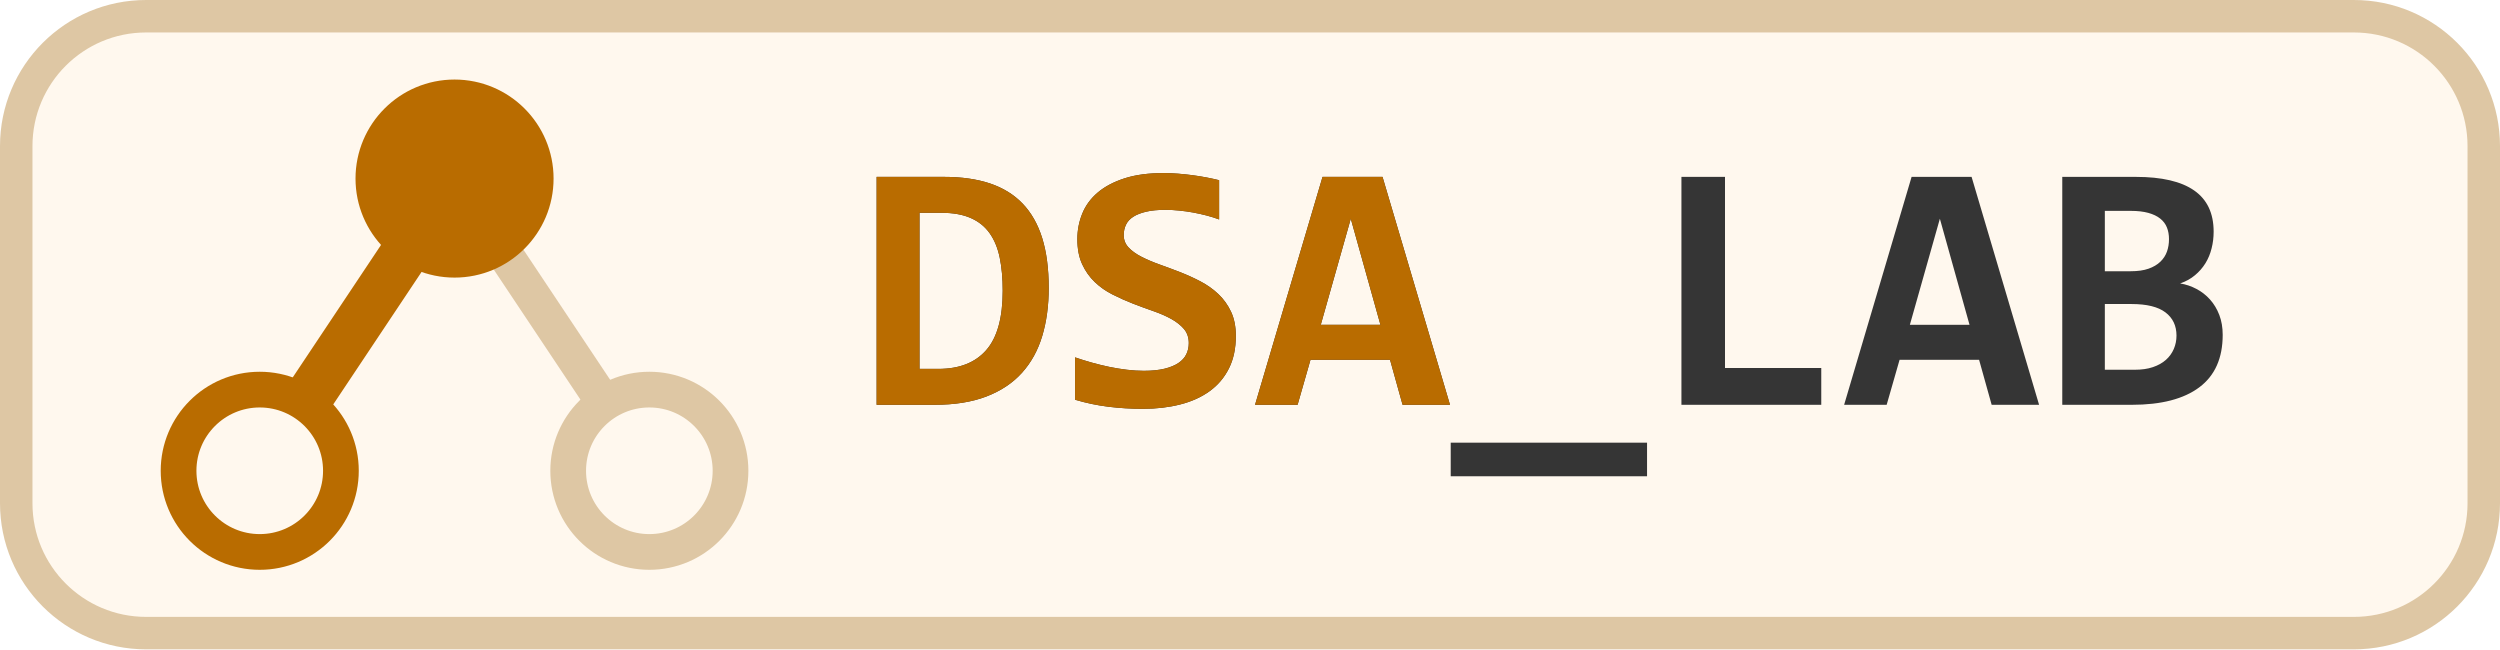
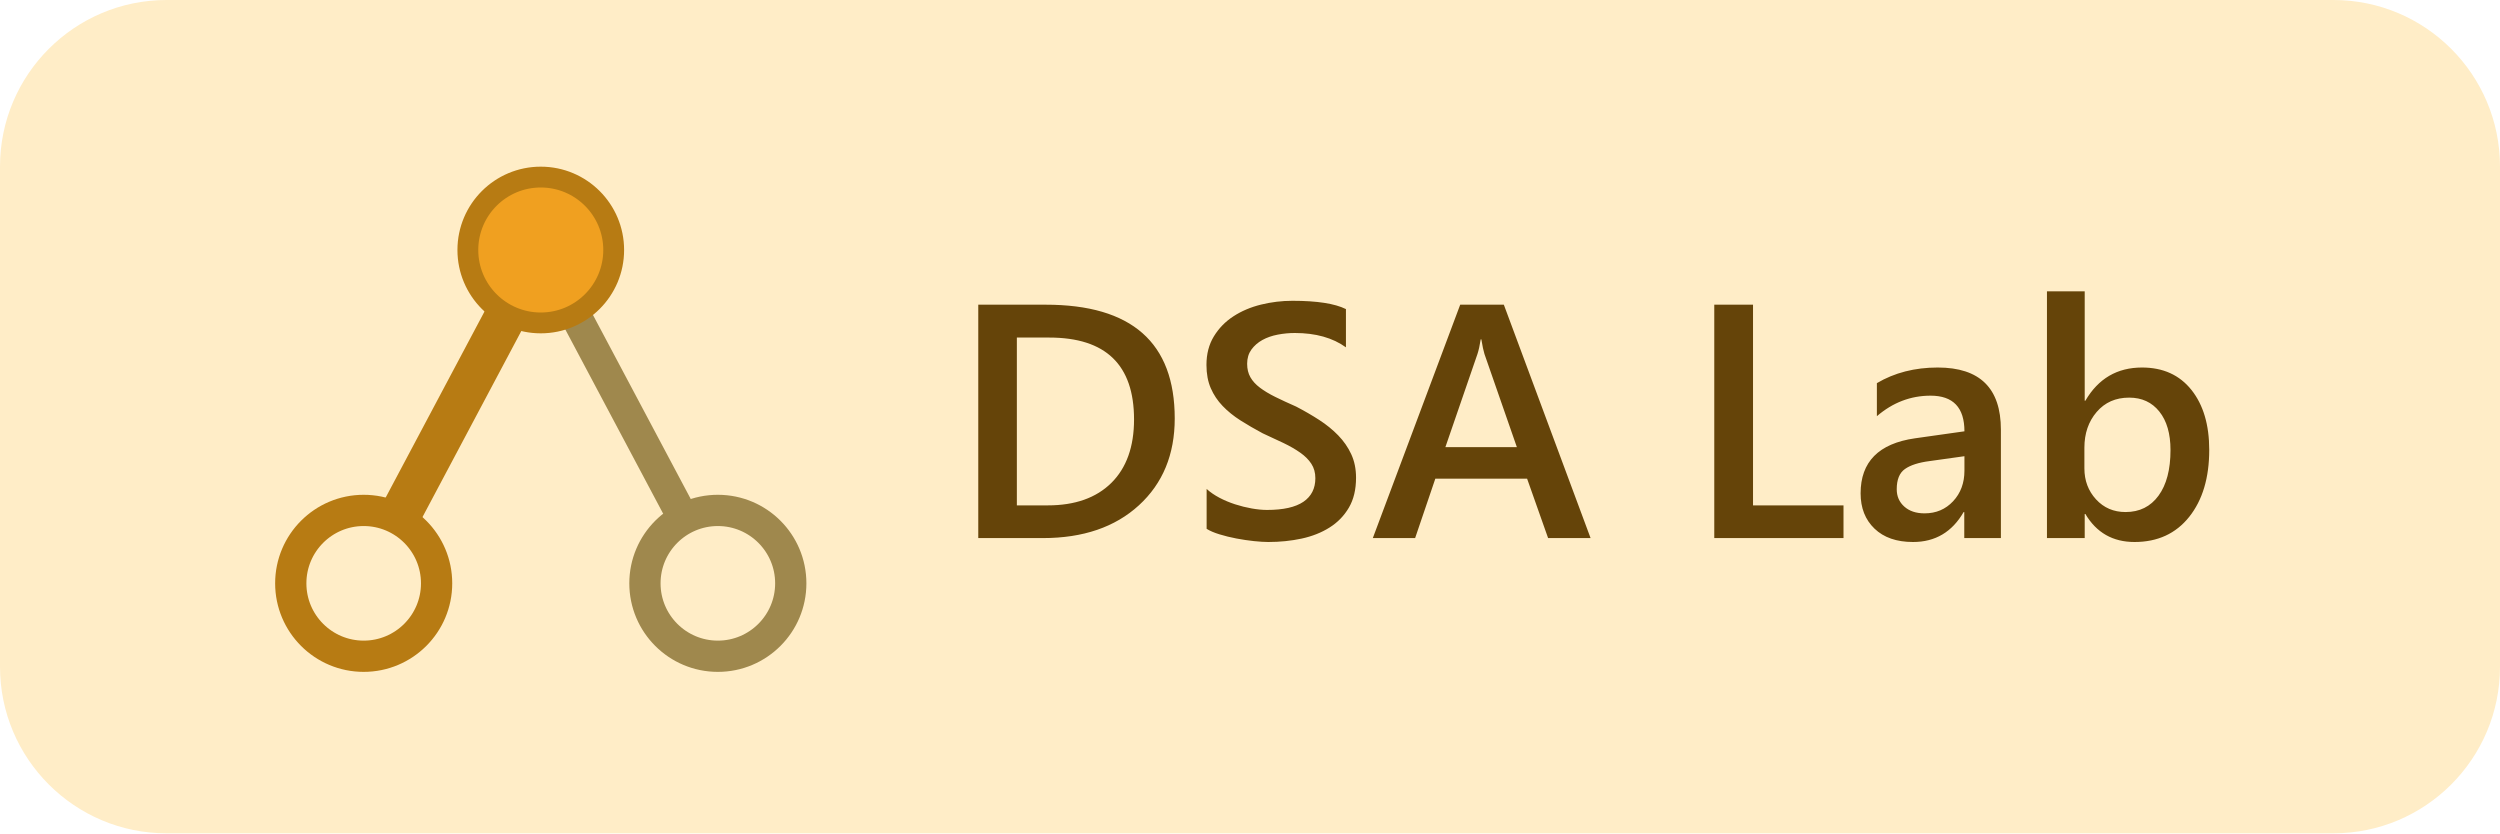
- <svg xmlns="http://www.w3.org/2000/svg" width="77" height="20" viewBox="0 0 77 20" role="img" aria-labelledby="title desc">
-   <rect x=".5" y=".5" width="76" height="19" rx="4" fill="#fff8ee" stroke="#dec7a4" />
-   <g fill="none" stroke="#dec7a4" stroke-width="1.1" stroke-linecap="round">
-     <path d="M14 5.5L8 14.5M14 5.5L20 14.5" />
-     <path d="M14 5.5L8 14.5" stroke="#b96c00" stroke-width="1.5" />
+ <svg xmlns="http://www.w3.org/2000/svg" width="120" height="40" viewBox="0 0 120 40" role="img" aria-labelledby="title desc">
+   <rect width="120" height="40" rx="8" fill="#ffedc7" />
+   <g transform="translate(13.957 8)" stroke-linecap="round" stroke-linejoin="round">
+     <path d="M12 4L3.5 20M12 4L20.5 20" fill="none" stroke="#9f884d" stroke-width="1.5" />
+     <path d="M12 4L3.5 20" fill="none" stroke="#b77b13" stroke-width="2" />
+     <circle cx="12" cy="4" r="3.5" fill="#f0a020" stroke="#b77b13" />
+     <circle cx="3.5" cy="20" r="3.5" fill="#ffedc7" stroke="#b77b13" stroke-width="1.5" />
+     <circle cx="20.5" cy="20" r="3.5" fill="#ffedc7" stroke="#9f884d" stroke-width="1.5" />
  </g>
-   <g stroke="#b96c00" stroke-width="1.1">
-     <circle cx="14" cy="5.5" r="2.5" fill="#b96c00" />
-     <circle cx="8" cy="14.5" r="2.5" fill="#fff8ee" />
-     <circle cx="20" cy="14.5" r="2.5" fill="#fff8ee" stroke="#dec7a4" />
-   </g>
-   <path fill="#353535" d="M32.301 8.869C32.301 9.414 32.234 9.908 32.1 10.352C31.966 10.796 31.756 11.174 31.471 11.488C31.187 11.801 30.822 12.043 30.378 12.213C29.934 12.383 29.403 12.468 28.783 12.468L27 12.468L27 5.448L29.079 5.448C29.616 5.448 30.086 5.515 30.489 5.649C30.891 5.784 31.227 5.99 31.496 6.27C31.764 6.549 31.966 6.904 32.1 7.333C32.234 7.763 32.301 8.275 32.301 8.869ZM30.883 8.955C30.883 8.576 30.853 8.237 30.792 7.94C30.731 7.643 30.628 7.391 30.483 7.186C30.338 6.98 30.144 6.823 29.9 6.716C29.657 6.608 29.354 6.554 28.993 6.554L28.321 6.554L28.321 11.362L28.901 11.362C29.549 11.362 30.042 11.168 30.378 10.781C30.715 10.395 30.883 9.786 30.883 8.955ZM38.064 10.346C38.064 10.73 37.994 11.063 37.852 11.345C37.711 11.628 37.513 11.862 37.259 12.046C37.005 12.231 36.702 12.368 36.351 12.457C36 12.547 35.617 12.592 35.202 12.592C34.833 12.592 34.477 12.57 34.133 12.527C33.789 12.484 33.449 12.413 33.112 12.312L33.112 11.007C33.277 11.064 33.449 11.118 33.628 11.168C33.807 11.218 33.987 11.262 34.168 11.3C34.349 11.337 34.528 11.367 34.708 11.388C34.887 11.41 35.06 11.421 35.229 11.421C35.479 11.421 35.692 11.399 35.868 11.356C36.043 11.313 36.186 11.254 36.297 11.179C36.408 11.104 36.489 11.014 36.539 10.91C36.589 10.807 36.614 10.692 36.614 10.567C36.614 10.395 36.565 10.251 36.467 10.134C36.368 10.018 36.238 9.915 36.077 9.825C35.916 9.736 35.733 9.655 35.527 9.584C35.321 9.512 35.111 9.435 34.898 9.353C34.685 9.27 34.476 9.177 34.27 9.073C34.064 8.97 33.88 8.841 33.719 8.687C33.558 8.533 33.428 8.349 33.33 8.136C33.231 7.923 33.182 7.666 33.182 7.365C33.182 7.09 33.232 6.828 33.333 6.581C33.433 6.334 33.59 6.118 33.805 5.934C34.02 5.75 34.296 5.603 34.632 5.494C34.969 5.384 35.375 5.33 35.852 5.33C35.991 5.33 36.137 5.336 36.289 5.349C36.441 5.361 36.592 5.377 36.74 5.397C36.889 5.417 37.032 5.44 37.17 5.467C37.308 5.494 37.434 5.521 37.549 5.55L37.549 6.759C37.434 6.716 37.309 6.676 37.173 6.64C37.037 6.605 36.896 6.573 36.751 6.546C36.606 6.52 36.46 6.499 36.313 6.485C36.167 6.47 36.027 6.463 35.895 6.463C35.662 6.463 35.465 6.482 35.304 6.52C35.143 6.557 35.01 6.609 34.906 6.675C34.802 6.742 34.727 6.823 34.681 6.92C34.634 7.016 34.611 7.124 34.611 7.242C34.611 7.389 34.66 7.515 34.759 7.621C34.857 7.726 34.988 7.821 35.151 7.905C35.314 7.989 35.498 8.068 35.704 8.142C35.91 8.215 36.121 8.294 36.338 8.378C36.554 8.462 36.766 8.558 36.971 8.665C37.177 8.773 37.362 8.903 37.525 9.057C37.688 9.211 37.818 9.393 37.917 9.603C38.015 9.812 38.064 10.06 38.064 10.346ZM43.199 12.468L42.813 11.082L40.363 11.082L39.966 12.468L38.655 12.468L40.734 5.448L42.582 5.448L44.66 12.468ZM41.604 6.737L40.68 10.003L42.517 10.003ZM44.682 14.67L44.682 13.634L50.729 13.634L50.729 14.67ZM51.788 12.468L51.788 5.448L53.13 5.448L53.13 11.335L56.095 11.335L56.095 12.468ZM61.343 12.468L60.956 11.082L58.507 11.082L58.109 12.468L56.799 12.468L58.877 5.448L60.725 5.448L62.804 12.468ZM59.748 6.737L58.824 10.003L60.661 10.003ZM63.518 12.468L63.518 5.448L65.785 5.448C66.583 5.448 67.182 5.588 67.581 5.867C67.981 6.146 68.18 6.569 68.18 7.135C68.18 7.31 68.16 7.481 68.118 7.647C68.077 7.814 68.014 7.967 67.928 8.107C67.842 8.246 67.734 8.37 67.605 8.477C67.477 8.585 67.324 8.669 67.149 8.73C67.324 8.758 67.492 8.815 67.651 8.899C67.81 8.983 67.95 9.092 68.07 9.227C68.19 9.361 68.285 9.519 68.355 9.702C68.425 9.885 68.459 10.089 68.459 10.314C68.459 11.03 68.22 11.568 67.74 11.928C67.26 12.288 66.567 12.468 65.661 12.468ZM66.805 7.365C66.805 7.233 66.784 7.113 66.741 7.006C66.698 6.898 66.629 6.807 66.534 6.732C66.439 6.656 66.317 6.598 66.169 6.557C66.02 6.516 65.84 6.495 65.629 6.495L64.829 6.495L64.829 8.354L65.629 8.354C65.844 8.354 66.025 8.328 66.174 8.276C66.323 8.224 66.444 8.152 66.539 8.061C66.634 7.97 66.702 7.865 66.743 7.747C66.785 7.629 66.805 7.502 66.805 7.365ZM65.752 11.388C65.964 11.388 66.149 11.362 66.308 11.308C66.468 11.254 66.601 11.18 66.709 11.085C66.816 10.99 66.897 10.878 66.953 10.749C67.008 10.62 67.036 10.483 67.036 10.336C67.036 10.031 66.922 9.793 66.695 9.621C66.468 9.449 66.119 9.364 65.65 9.364L64.829 9.364L64.829 11.388Z" />
-   <path fill="#b96c00" d="M32.301 8.869C32.301 9.414 32.234 9.908 32.1 10.352C31.966 10.796 31.756 11.174 31.471 11.488C31.187 11.801 30.822 12.043 30.378 12.213C29.934 12.383 29.403 12.468 28.783 12.468L27 12.468L27 5.448L29.079 5.448C29.616 5.448 30.086 5.515 30.489 5.649C30.891 5.784 31.227 5.99 31.496 6.27C31.764 6.549 31.966 6.904 32.1 7.333C32.234 7.763 32.301 8.275 32.301 8.869ZM30.883 8.955C30.883 8.576 30.853 8.237 30.792 7.94C30.731 7.643 30.628 7.391 30.483 7.186C30.338 6.98 30.144 6.823 29.9 6.716C29.657 6.608 29.354 6.554 28.993 6.554L28.321 6.554L28.321 11.362L28.901 11.362C29.549 11.362 30.042 11.168 30.378 10.781C30.715 10.395 30.883 9.786 30.883 8.955ZM38.064 10.346C38.064 10.73 37.994 11.063 37.852 11.345C37.711 11.628 37.513 11.862 37.259 12.046C37.005 12.231 36.702 12.368 36.351 12.457C36 12.547 35.617 12.592 35.202 12.592C34.833 12.592 34.477 12.57 34.133 12.527C33.789 12.484 33.449 12.413 33.112 12.312L33.112 11.007C33.277 11.064 33.449 11.118 33.628 11.168C33.807 11.218 33.987 11.262 34.168 11.3C34.349 11.337 34.528 11.367 34.708 11.388C34.887 11.41 35.06 11.421 35.229 11.421C35.479 11.421 35.692 11.399 35.868 11.356C36.043 11.313 36.186 11.254 36.297 11.179C36.408 11.104 36.489 11.014 36.539 10.91C36.589 10.807 36.614 10.692 36.614 10.567C36.614 10.395 36.565 10.251 36.467 10.134C36.368 10.018 36.238 9.915 36.077 9.825C35.916 9.736 35.733 9.655 35.527 9.584C35.321 9.512 35.111 9.435 34.898 9.353C34.685 9.27 34.476 9.177 34.27 9.073C34.064 8.97 33.88 8.841 33.719 8.687C33.558 8.533 33.428 8.349 33.33 8.136C33.231 7.923 33.182 7.666 33.182 7.365C33.182 7.09 33.232 6.828 33.333 6.581C33.433 6.334 33.59 6.118 33.805 5.934C34.02 5.75 34.296 5.603 34.632 5.494C34.969 5.384 35.375 5.33 35.852 5.33C35.991 5.33 36.137 5.336 36.289 5.349C36.441 5.361 36.592 5.377 36.74 5.397C36.889 5.417 37.032 5.44 37.17 5.467C37.308 5.494 37.434 5.521 37.549 5.55L37.549 6.759C37.434 6.716 37.309 6.676 37.173 6.64C37.037 6.605 36.896 6.573 36.751 6.546C36.606 6.52 36.46 6.499 36.313 6.485C36.167 6.47 36.027 6.463 35.895 6.463C35.662 6.463 35.465 6.482 35.304 6.52C35.143 6.557 35.01 6.609 34.906 6.675C34.802 6.742 34.727 6.823 34.681 6.92C34.634 7.016 34.611 7.124 34.611 7.242C34.611 7.389 34.66 7.515 34.759 7.621C34.857 7.726 34.988 7.821 35.151 7.905C35.314 7.989 35.498 8.068 35.704 8.142C35.91 8.215 36.121 8.294 36.338 8.378C36.554 8.462 36.766 8.558 36.971 8.665C37.177 8.773 37.362 8.903 37.525 9.057C37.688 9.211 37.818 9.393 37.917 9.603C38.015 9.812 38.064 10.06 38.064 10.346ZM43.199 12.468L42.813 11.082L40.363 11.082L39.966 12.468L38.655 12.468L40.734 5.448L42.582 5.448L44.66 12.468ZM41.604 6.737L40.68 10.003L42.517 10.003Z" />
+   <path id="label" fill="#654409" d="M46.957 25.828L46.957 14.625L50.191 14.625C54.322 14.625 56.387 16.445 56.387 20.086C56.387 21.815 55.814 23.204 54.668 24.254C53.522 25.303 51.986 25.828 50.059 25.828ZM48.809 16.203L48.809 24.258L50.293 24.258C51.6 24.258 52.617 23.898 53.344 23.18C54.07 22.461 54.434 21.445 54.434 20.133C54.434 17.513 53.077 16.203 50.363 16.203ZM57.918 25.383L57.918 23.469C58.09 23.625 58.294 23.766 58.531 23.891C58.768 24.016 59.02 24.121 59.285 24.207C59.551 24.293 59.816 24.359 60.082 24.406C60.348 24.453 60.592 24.477 60.816 24.477C61.598 24.477 62.18 24.346 62.563 24.086C62.945 23.826 63.137 23.448 63.137 22.953C63.137 22.688 63.073 22.457 62.945 22.262C62.818 22.066 62.639 21.888 62.41 21.727C62.181 21.565 61.911 21.41 61.602 21.262C61.292 21.113 60.96 20.958 60.605 20.797C60.225 20.594 59.871 20.388 59.543 20.18C59.215 19.971 58.93 19.741 58.688 19.488C58.445 19.236 58.255 18.951 58.117 18.633C57.979 18.315 57.91 17.943 57.91 17.516C57.91 16.99 58.029 16.533 58.266 16.145C58.503 15.757 58.815 15.436 59.203 15.184C59.591 14.931 60.033 14.743 60.527 14.621C61.022 14.499 61.527 14.438 62.043 14.438C63.215 14.438 64.069 14.57 64.605 14.836L64.605 16.672C63.97 16.214 63.152 15.984 62.152 15.984C61.876 15.984 61.602 16.01 61.328 16.063C61.055 16.115 60.81 16.201 60.594 16.32C60.378 16.44 60.202 16.594 60.066 16.781C59.931 16.969 59.863 17.195 59.863 17.461C59.863 17.711 59.915 17.927 60.02 18.109C60.124 18.292 60.276 18.458 60.477 18.609C60.677 18.76 60.922 18.908 61.211 19.051C61.5 19.194 61.835 19.349 62.215 19.516C62.605 19.719 62.974 19.932 63.32 20.156C63.667 20.38 63.971 20.628 64.234 20.898C64.497 21.169 64.706 21.47 64.859 21.801C65.013 22.132 65.09 22.508 65.09 22.93C65.09 23.497 64.975 23.977 64.746 24.367C64.517 24.758 64.208 25.076 63.82 25.32C63.432 25.565 62.986 25.742 62.48 25.852C61.975 25.961 61.441 26.016 60.879 26.016C60.691 26.016 60.461 26.001 60.188 25.973C59.914 25.944 59.634 25.902 59.348 25.848C59.061 25.793 58.79 25.727 58.535 25.648C58.28 25.57 58.074 25.482 57.918 25.383ZM76.348 25.828L74.309 25.828L73.301 22.977L68.895 22.977L67.926 25.828L65.895 25.828L70.09 14.625L72.184 14.625ZM72.809 21.461L71.254 16.992C71.207 16.846 71.158 16.612 71.105 16.289L71.074 16.289C71.027 16.586 70.975 16.82 70.918 16.992L69.379 21.461ZM88.488 25.828L82.285 25.828L82.285 14.625L84.145 14.625L84.145 24.258L88.488 24.258ZM96.043 25.828L94.285 25.828L94.285 24.578L94.254 24.578C93.702 25.536 92.892 26.016 91.824 26.016C91.038 26.016 90.422 25.802 89.977 25.375C89.531 24.948 89.309 24.383 89.309 23.68C89.309 22.169 90.178 21.289 91.918 21.039L94.293 20.703C94.293 19.563 93.751 18.992 92.668 18.992C91.715 18.992 90.855 19.32 90.09 19.977L90.09 18.391C90.934 17.891 91.908 17.641 93.012 17.641C95.033 17.641 96.043 18.635 96.043 20.625ZM94.293 21.898L92.613 22.133C92.092 22.201 91.701 22.327 91.438 22.512C91.174 22.697 91.043 23.021 91.043 23.484C91.043 23.823 91.164 24.1 91.406 24.316C91.648 24.533 91.973 24.641 92.379 24.641C92.931 24.641 93.388 24.447 93.75 24.059C94.112 23.671 94.293 23.182 94.293 22.594ZM100.098 24.672L100.066 24.672L100.066 25.828L98.254 25.828L98.254 13.984L100.066 13.984L100.066 19.234L100.098 19.234C100.717 18.172 101.624 17.641 102.816 17.641C103.827 17.641 104.617 17.999 105.188 18.715C105.758 19.431 106.043 20.391 106.043 21.594C106.043 22.932 105.723 24.004 105.082 24.809C104.441 25.613 103.566 26.016 102.457 26.016C101.415 26.016 100.629 25.568 100.098 24.672ZM100.051 21.492L100.051 22.484C100.051 23.068 100.237 23.563 100.609 23.969C100.982 24.375 101.454 24.578 102.027 24.578C102.699 24.578 103.227 24.316 103.609 23.793C103.992 23.27 104.184 22.539 104.184 21.602C104.184 20.815 104.005 20.199 103.648 19.754C103.292 19.309 102.809 19.086 102.199 19.086C101.553 19.086 101.034 19.315 100.641 19.773C100.247 20.232 100.051 20.805 100.051 21.492Z" />
</svg>
